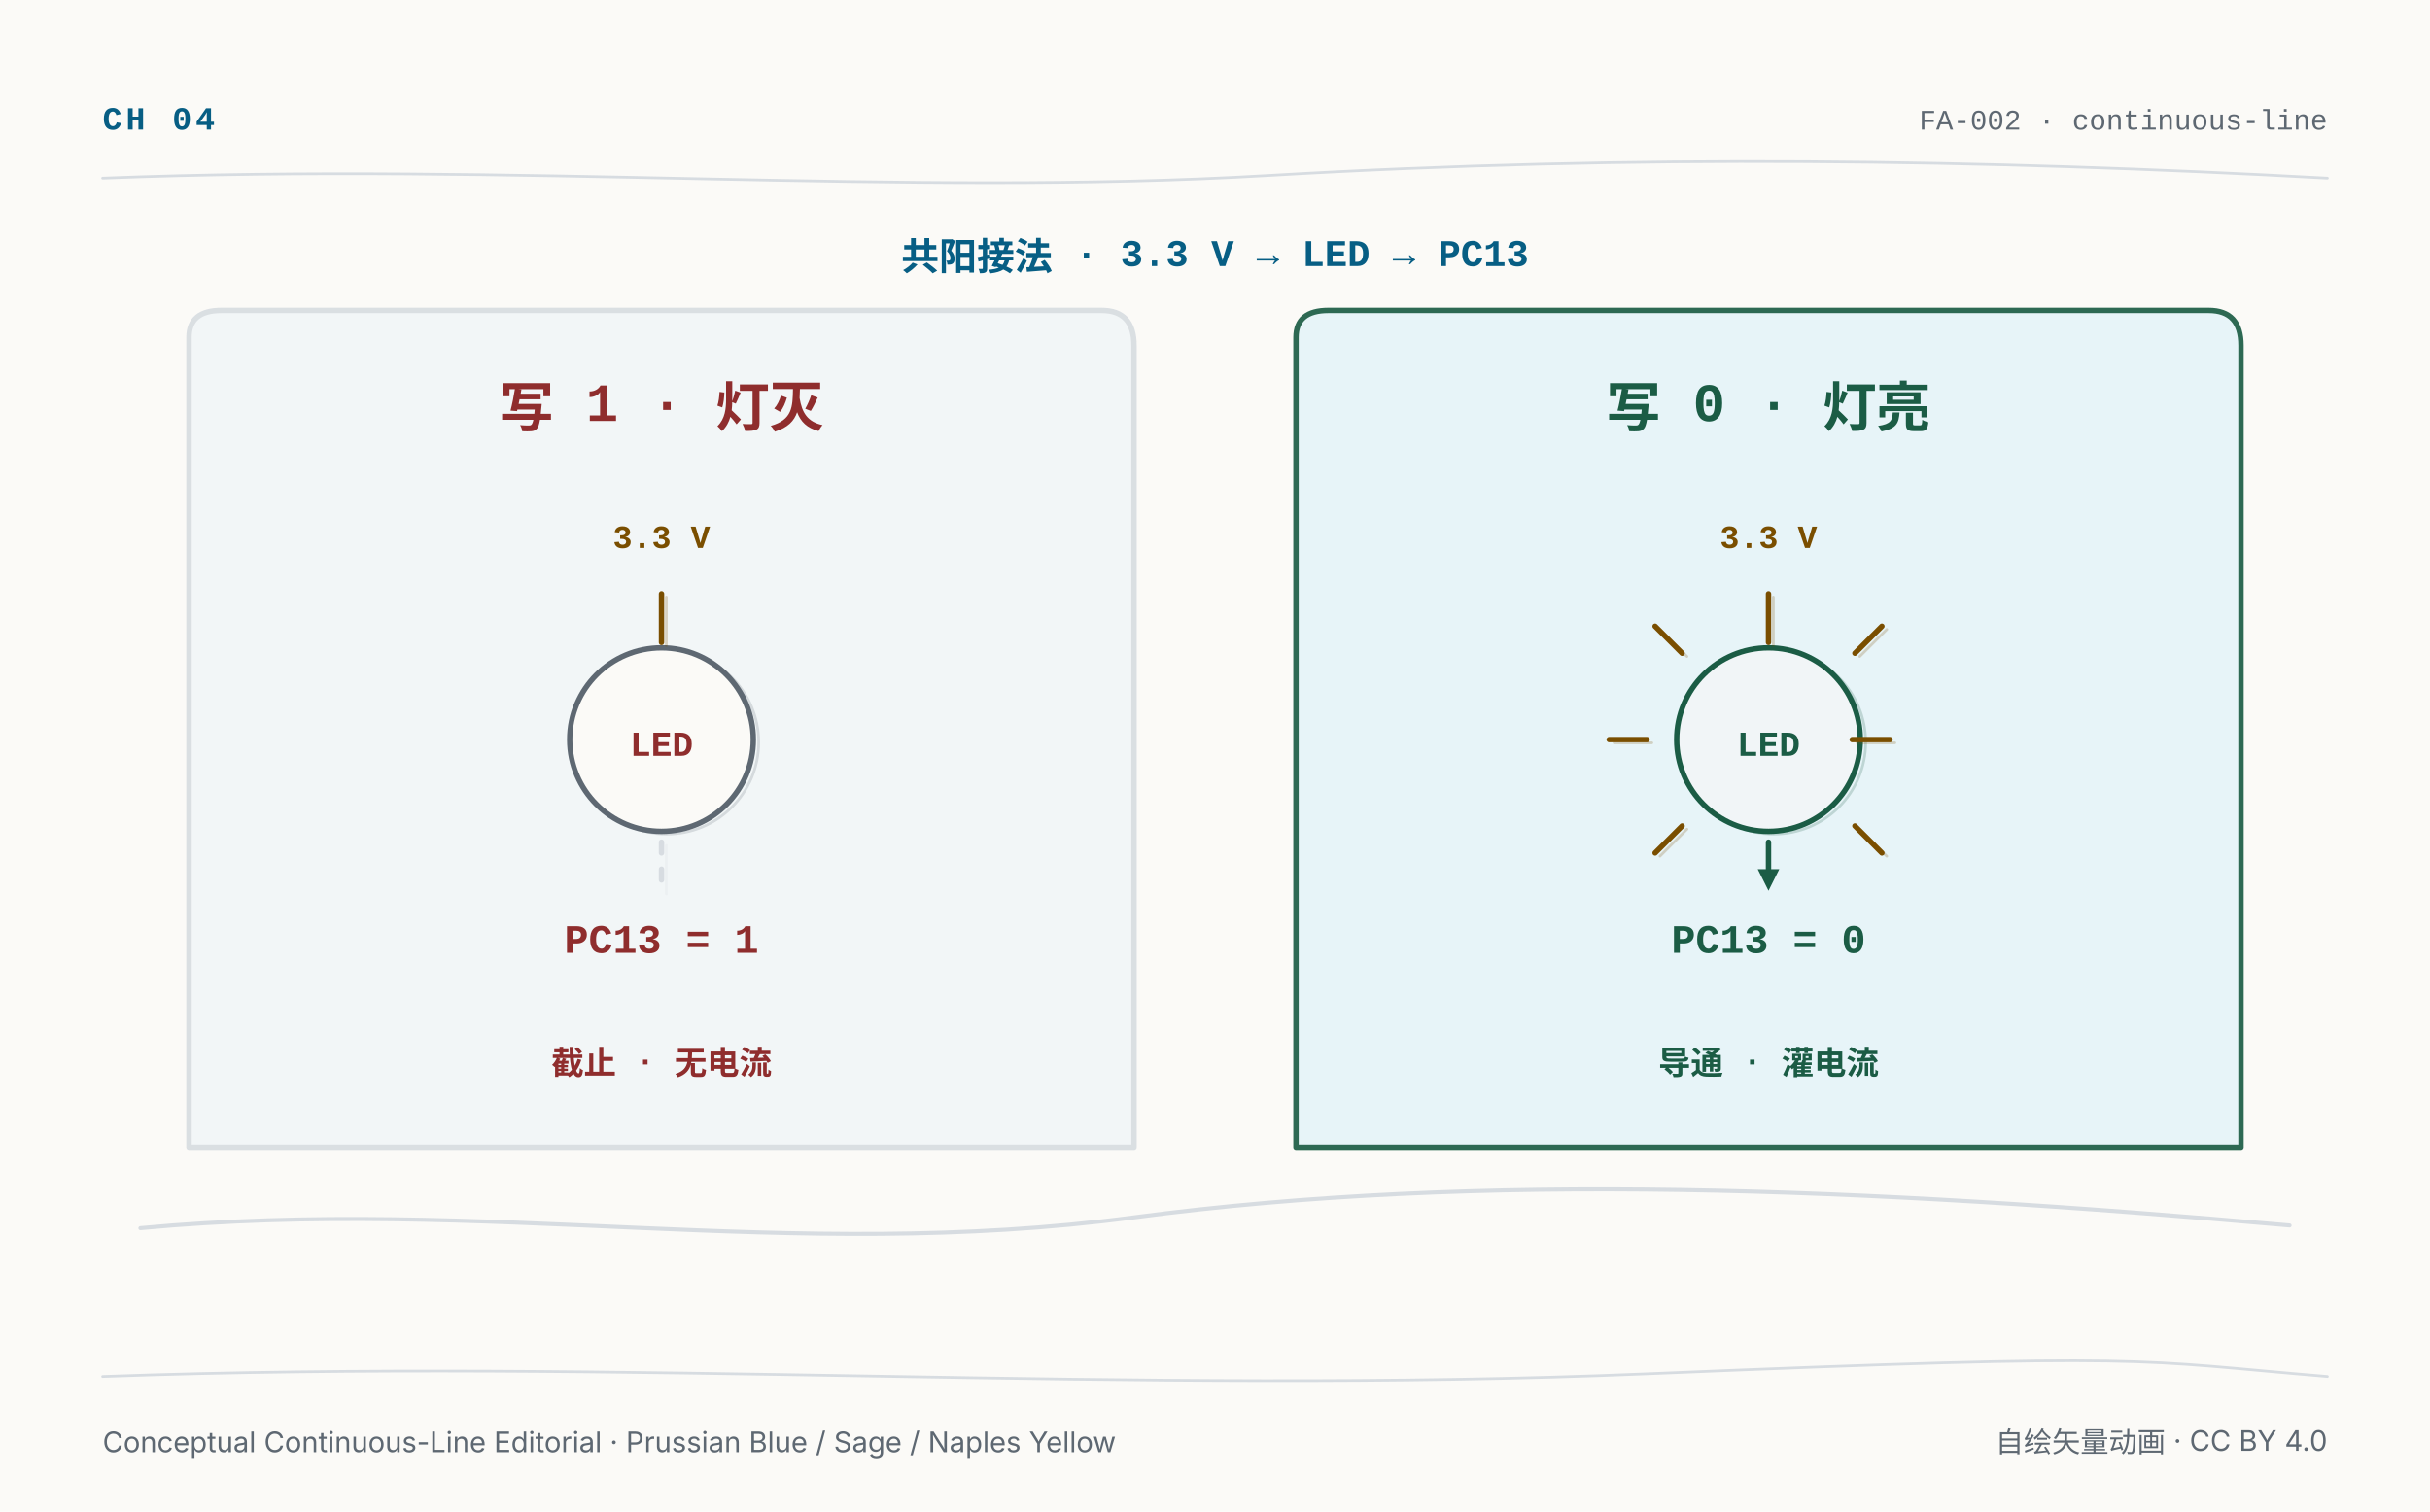
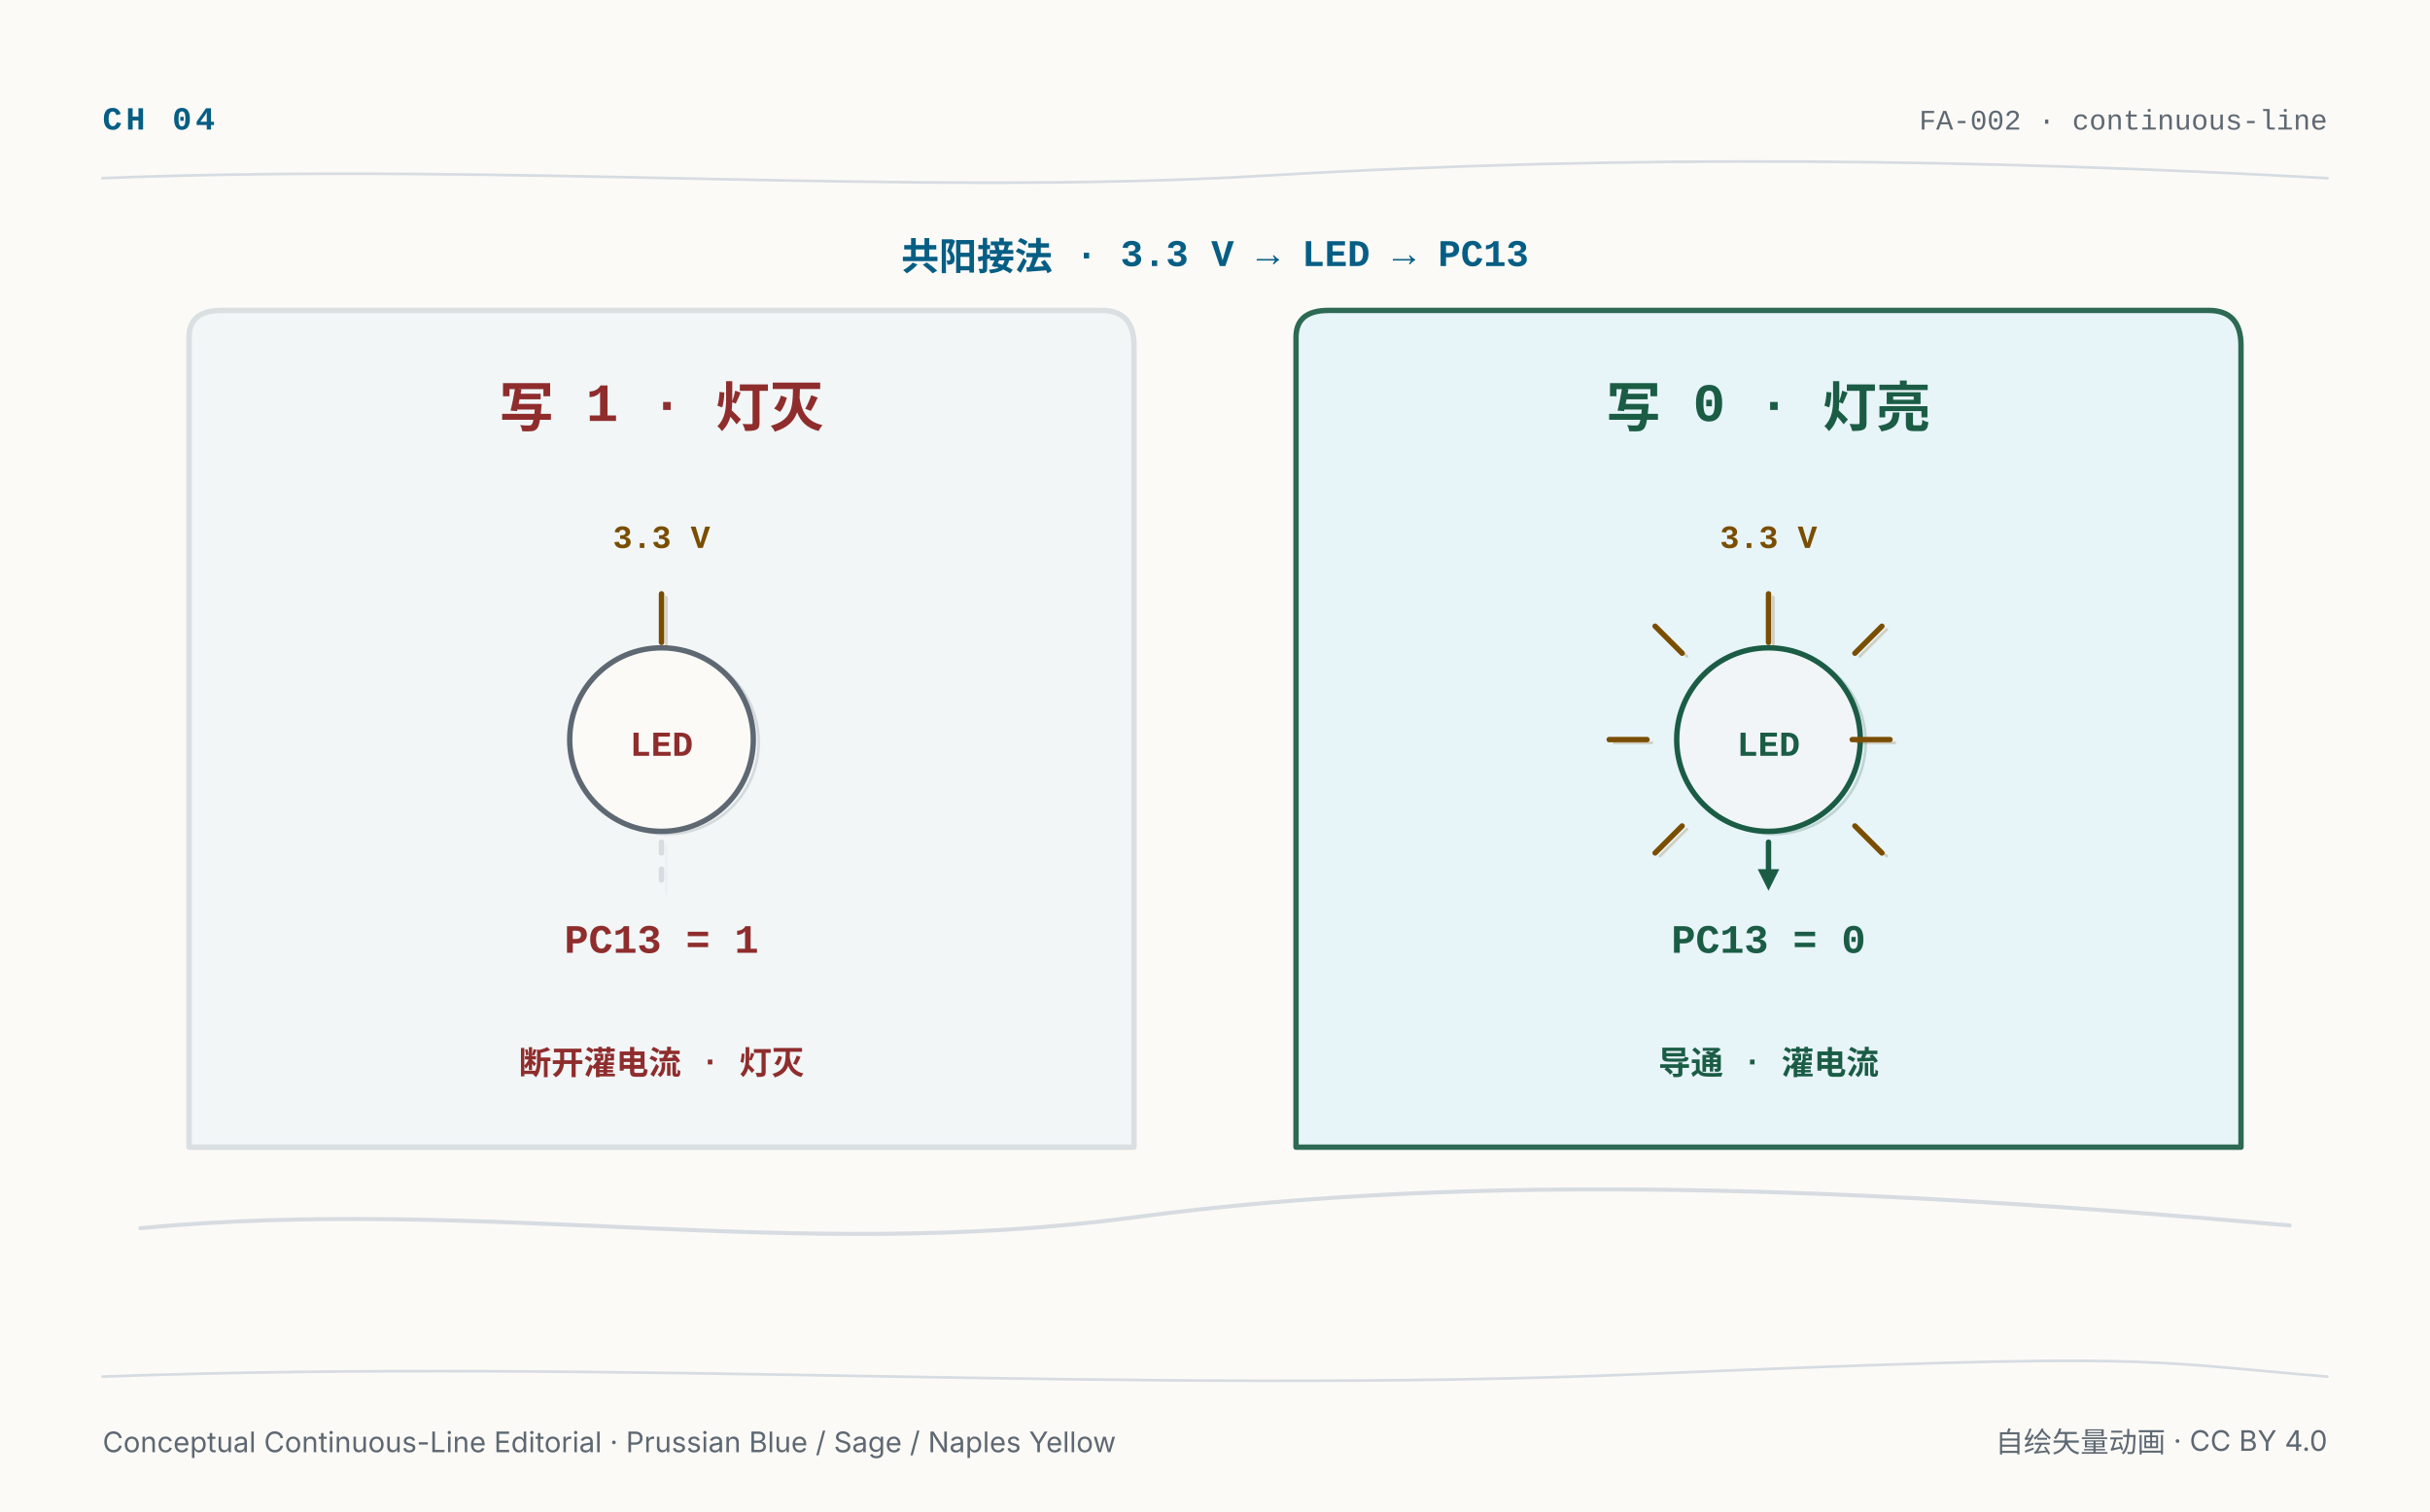
<svg xmlns="http://www.w3.org/2000/svg" width="900" height="560" viewBox="0 0 900 560" role="img" aria-label="Two states of the common-anode PC13 LED: high is off and low is on">
  <style>

@keyframes hd-float{0%,100%{transform:translateY(0)}50%{transform:translateY(-5px)}}
@keyframes hd-sway{0%,100%{transform:rotate(-1deg)}50%{transform:rotate(1deg)}}
@keyframes hd-pulse{0%,100%{opacity:.58}50%{opacity:1}}
@keyframes hd-flow{from{stroke-dashoffset:0}to{stroke-dashoffset:-24px}}
.hd-float{animation:hd-float 3.8s ease-in-out infinite;transform-origin:center}
.hd-sway{animation:hd-sway 4.6s ease-in-out infinite;transform-origin:center}
.hd-pulse{animation:hd-pulse 2.4s ease-in-out infinite}
.hd-flow{stroke-dasharray:12 12;animation:hd-flow 1.8s linear infinite}
@media (prefers-reduced-motion:reduce){*{animation:none!important}}

@media (prefers-reduced-motion: reduce){*{animation:none!important}}
</style>
  <rect x="0" y="0" width="900" height="560" fill="#fbfaf7" />
  <rect x="0" y="0" width="900" height="560" fill="#fbfaf7" opacity="1" />
  <text x="38" y="48" font-size="12" fill="#075e84" text-anchor="start" opacity="1" font-family="ui-monospace,SFMono-Regular,'JetBrains Mono',Consolas,'Courier New',monospace" font-weight="800" letter-spacing="1.4">CH 04</text>
  <text x="862" y="48" font-size="10.5" fill="#5e6872" text-anchor="end" opacity="1" font-family="ui-monospace,SFMono-Regular,'JetBrains Mono',Consolas,'Courier New',monospace">FA-002 · continuous-line</text>
  <path d="M38 66 C190 60 335 73 470 65 S735 59 862 66" fill="none" opacity="1" stroke-linecap="round" stroke-linejoin="round" stroke="#d7dce1" stroke-width="1" />
  <path d="M52 455 C180 443 292 468 420 451 S690 440 848 454" fill="none" opacity="1" stroke-linecap="round" stroke-linejoin="round" stroke="#d7dce1" stroke-width="1.5" />
  <text x="450" y="100" font-size="14" fill="#075e84" text-anchor="middle" opacity="1" font-family="ui-monospace,SFMono-Regular,'JetBrains Mono',Consolas,'Courier New',monospace" font-weight="700">共阳接法 · 3.3 V → LED → PC13</text>
  <path d="M70 125 Q70 115 82 115 L408 115 Q420 115 420 128 L420 425 L70 425 Z" fill="#f1f5f7" opacity="0.92" stroke-linecap="round" stroke-linejoin="round" stroke="#d7dce1" stroke-width="2" />
  <path d="M480 125 Q480 115 492 115 L818 115 Q830 115 830 128 L830 425 L480 425 Z" fill="#e5f3f8" opacity="0.92" stroke-linecap="round" stroke-linejoin="round" stroke="#1b5c45" stroke-width="2" />
  <text x="245" y="158" font-size="20" fill="#8f2d2d" text-anchor="middle" opacity="1" font-family="ui-monospace,SFMono-Regular,'JetBrains Mono',Consolas,'Courier New',monospace" font-weight="700">写 1 · 灯灭</text>
  <text x="245" y="203" font-size="12" fill="#7a4e00" text-anchor="middle" opacity="1" font-family="ui-monospace,SFMono-Regular,'JetBrains Mono',Consolas,'Courier New',monospace" font-weight="700">3.3 V</text>
  <circle cx="247" cy="275" r="34" fill="none" opacity="0.2" stroke="#5e6872" stroke-width="1" />
  <circle cx="245" cy="274" r="34" fill="#fbfaf7" opacity="1" stroke="#5e6872" stroke-width="2" />
  <text x="245" y="280" font-size="13" fill="#8f2d2d" text-anchor="middle" opacity="1" font-family="ui-monospace,SFMono-Regular,'JetBrains Mono',Consolas,'Courier New',monospace" font-weight="700">LED</text>
  <line x1="246.8" y1="221.2" x2="246.8" y2="239.2" stroke="#7a4e00" stroke-width="1" stroke-linecap="round" opacity="0.22" />
  <line x1="245" y1="220" x2="245" y2="238" stroke="#7a4e00" stroke-width="2" stroke-linecap="round" opacity="1" />
  <text x="245" y="353" font-size="15" fill="#8f2d2d" text-anchor="middle" opacity="1" font-family="ui-monospace,SFMono-Regular,'JetBrains Mono',Consolas,'Courier New',monospace" font-weight="700">PC13 = 1</text>
-   <text x="245" y="398" font-size="12" fill="#8f2d2d" text-anchor="middle" opacity="1" font-family="ui-monospace,SFMono-Regular,'JetBrains Mono',Consolas,'Courier New',monospace" font-weight="700">截止 · 无电流</text>
+   <text x="245" y="398" font-size="12" fill="#8f2d2d" text-anchor="middle" opacity="1" font-family="ui-monospace,SFMono-Regular,'JetBrains Mono',Consolas,'Courier New',monospace" font-weight="700">断开灌电流 · 灯灭</text>
  <line x1="246.8" y1="313.2" x2="246.8" y2="331.2" stroke="#d7dce1" stroke-width="1" stroke-linecap="round" opacity="0.22" />
  <line x1="245" y1="312" x2="245" y2="330" stroke="#d7dce1" stroke-width="2" stroke-linecap="round" opacity="1" stroke-dasharray="4 6" />
  <text x="655" y="158" font-size="20" fill="#1b5c45" text-anchor="middle" opacity="1" font-family="ui-monospace,SFMono-Regular,'JetBrains Mono',Consolas,'Courier New',monospace" font-weight="700">写 0 · 灯亮</text>
  <text x="655" y="203" font-size="12" fill="#7a4e00" text-anchor="middle" opacity="1" font-family="ui-monospace,SFMono-Regular,'JetBrains Mono',Consolas,'Courier New',monospace" font-weight="700">3.3 V</text>
  <circle cx="657" cy="275" r="34" fill="none" opacity="0.2" stroke="#1b5c45" stroke-width="1" />
  <circle cx="655" cy="274" r="34" fill="#f1f5f7" opacity="1" stroke="#1b5c45" stroke-width="2" class="hd-pulse" />
  <text x="655" y="280" font-size="13" fill="#1b5c45" text-anchor="middle" opacity="1" font-family="ui-monospace,SFMono-Regular,'JetBrains Mono',Consolas,'Courier New',monospace" font-weight="700">LED</text>
  <line x1="656.8" y1="221.2" x2="656.8" y2="239.2" stroke="#7a4e00" stroke-width="1" stroke-linecap="round" opacity="0.22" />
  <line x1="655" y1="220" x2="655" y2="238" stroke="#7a4e00" stroke-width="2" stroke-linecap="round" opacity="1" />
  <text x="655" y="353" font-size="15" fill="#1b5c45" text-anchor="middle" opacity="1" font-family="ui-monospace,SFMono-Regular,'JetBrains Mono',Consolas,'Courier New',monospace" font-weight="700">PC13 = 0</text>
  <text x="655" y="398" font-size="12" fill="#1b5c45" text-anchor="middle" opacity="1" font-family="ui-monospace,SFMono-Regular,'JetBrains Mono',Consolas,'Courier New',monospace" font-weight="700">导通 · 灌电流</text>
  <line x1="655" y1="312" x2="655" y2="322" stroke="#1b5c45" stroke-width="2" stroke-linecap="round" opacity="1" class="hd-flow" />
  <polygon points="655.00,330.00 651.00,322.00 659.00,322.00" fill="#1b5c45" opacity="1" />
  <line x1="611.8" y1="275.2" x2="597.8" y2="275.2" stroke="#7a4e00" stroke-width="1" stroke-linecap="round" opacity="0.22" />
  <line x1="610" y1="274" x2="596" y2="274" stroke="#7a4e00" stroke-width="2" stroke-linecap="round" opacity="1" class="hd-pulse" />
  <line x1="701.8" y1="275.2" x2="687.8" y2="275.2" stroke="#7a4e00" stroke-width="1" stroke-linecap="round" opacity="0.22" />
  <line x1="700" y1="274" x2="686" y2="274" stroke="#7a4e00" stroke-width="2" stroke-linecap="round" opacity="1" class="hd-pulse" />
  <line x1="624.8" y1="243.2" x2="614.8" y2="233.2" stroke="#7a4e00" stroke-width="1" stroke-linecap="round" opacity="0.22" />
  <line x1="623" y1="242" x2="613" y2="232" stroke="#7a4e00" stroke-width="2" stroke-linecap="round" opacity="1" class="hd-pulse" />
  <line x1="688.8" y1="243.2" x2="698.8" y2="233.2" stroke="#7a4e00" stroke-width="1" stroke-linecap="round" opacity="0.22" />
  <line x1="687" y1="242" x2="697" y2="232" stroke="#7a4e00" stroke-width="2" stroke-linecap="round" opacity="1" class="hd-pulse" />
  <line x1="624.8" y1="307.2" x2="614.8" y2="317.2" stroke="#7a4e00" stroke-width="1" stroke-linecap="round" opacity="0.22" />
  <line x1="623" y1="306" x2="613" y2="316" stroke="#7a4e00" stroke-width="2" stroke-linecap="round" opacity="1" class="hd-pulse" />
  <line x1="688.8" y1="307.2" x2="698.8" y2="317.2" stroke="#7a4e00" stroke-width="1" stroke-linecap="round" opacity="0.22" />
  <line x1="687" y1="306" x2="697" y2="316" stroke="#7a4e00" stroke-width="2" stroke-linecap="round" opacity="1" class="hd-pulse" />
  <path d="M38 510 C230 503 420 517 610 509 S790 504 862 510" fill="none" opacity="1" stroke-linecap="round" stroke-linejoin="round" stroke="#d7dce1" stroke-width="1" />
  <text x="38" y="538" font-size="10.5" fill="#5e6872" text-anchor="start" opacity="1" font-family="'PingFang SC','Hiragino Sans GB','Microsoft YaHei',system-ui,-apple-system,'Segoe UI',sans-serif">Conceptual Continuous-Line Editorial · Prussian Blue / Sage / Naples Yellow</text>
  <text x="862" y="538" font-size="10.5" fill="#5e6872" text-anchor="end" opacity="1" font-family="'PingFang SC','Hiragino Sans GB','Microsoft YaHei',system-ui,-apple-system,'Segoe UI',sans-serif">自绘矢量动画 · CC BY 4.0</text>
</svg>
